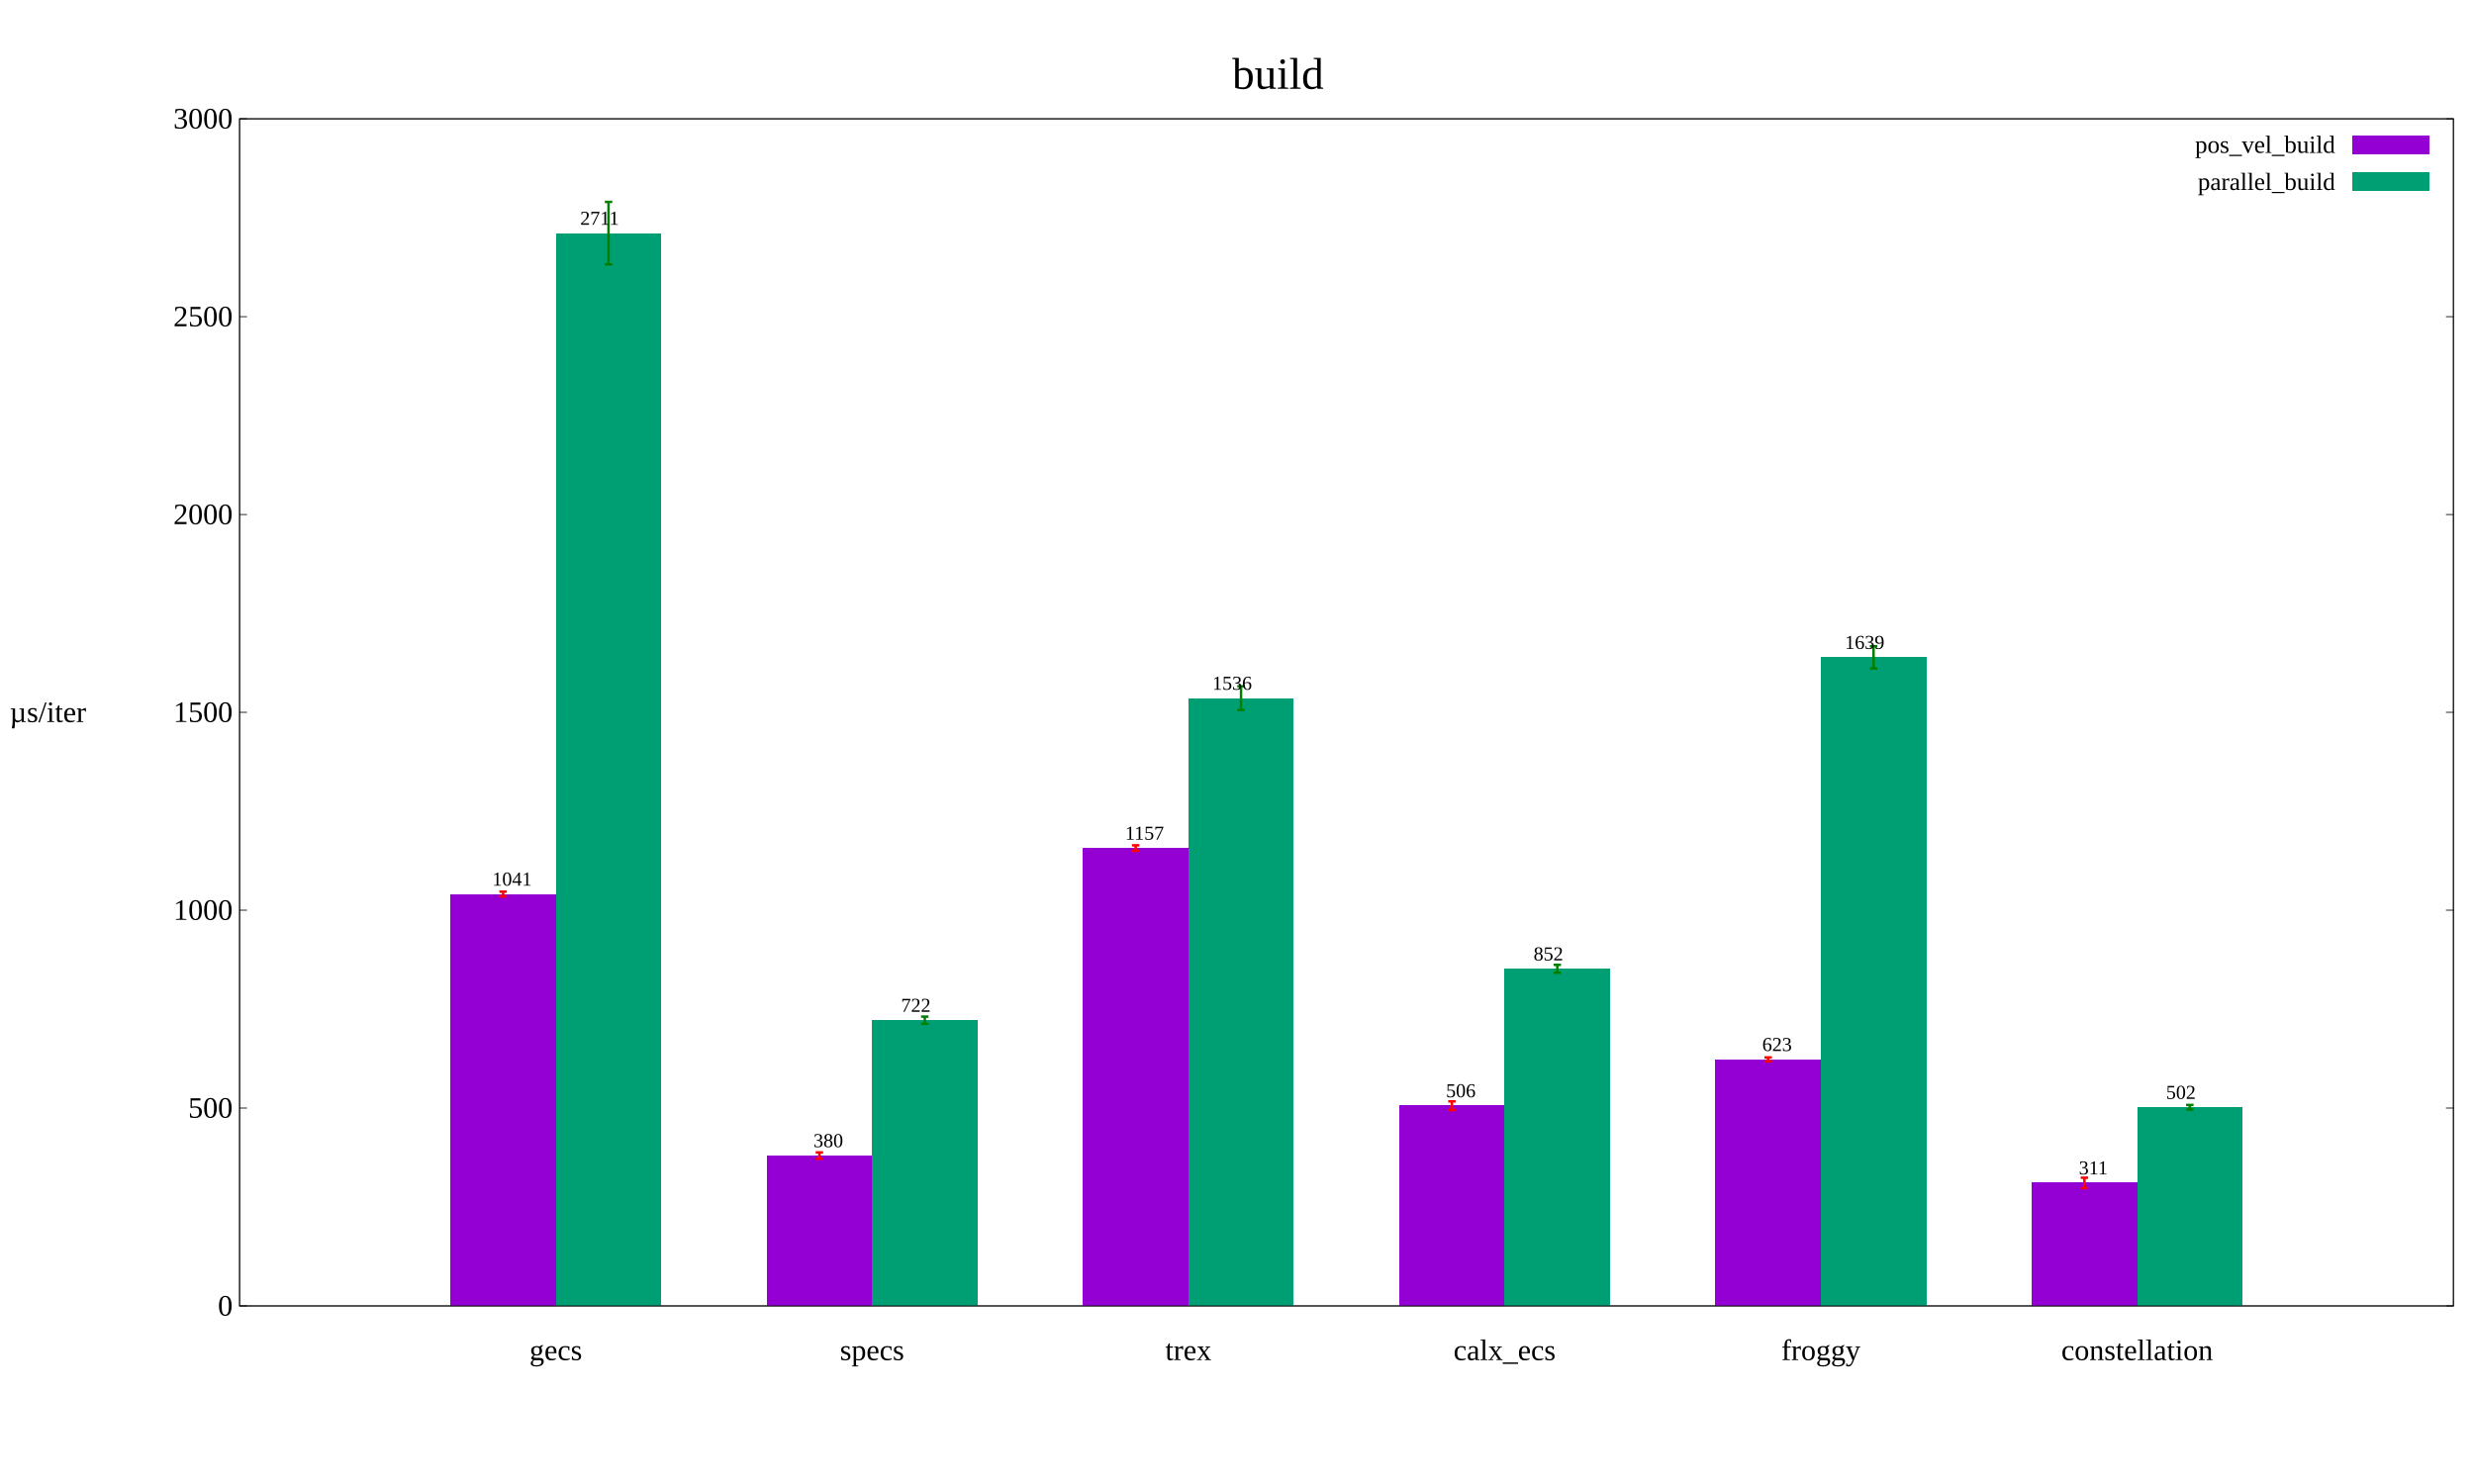
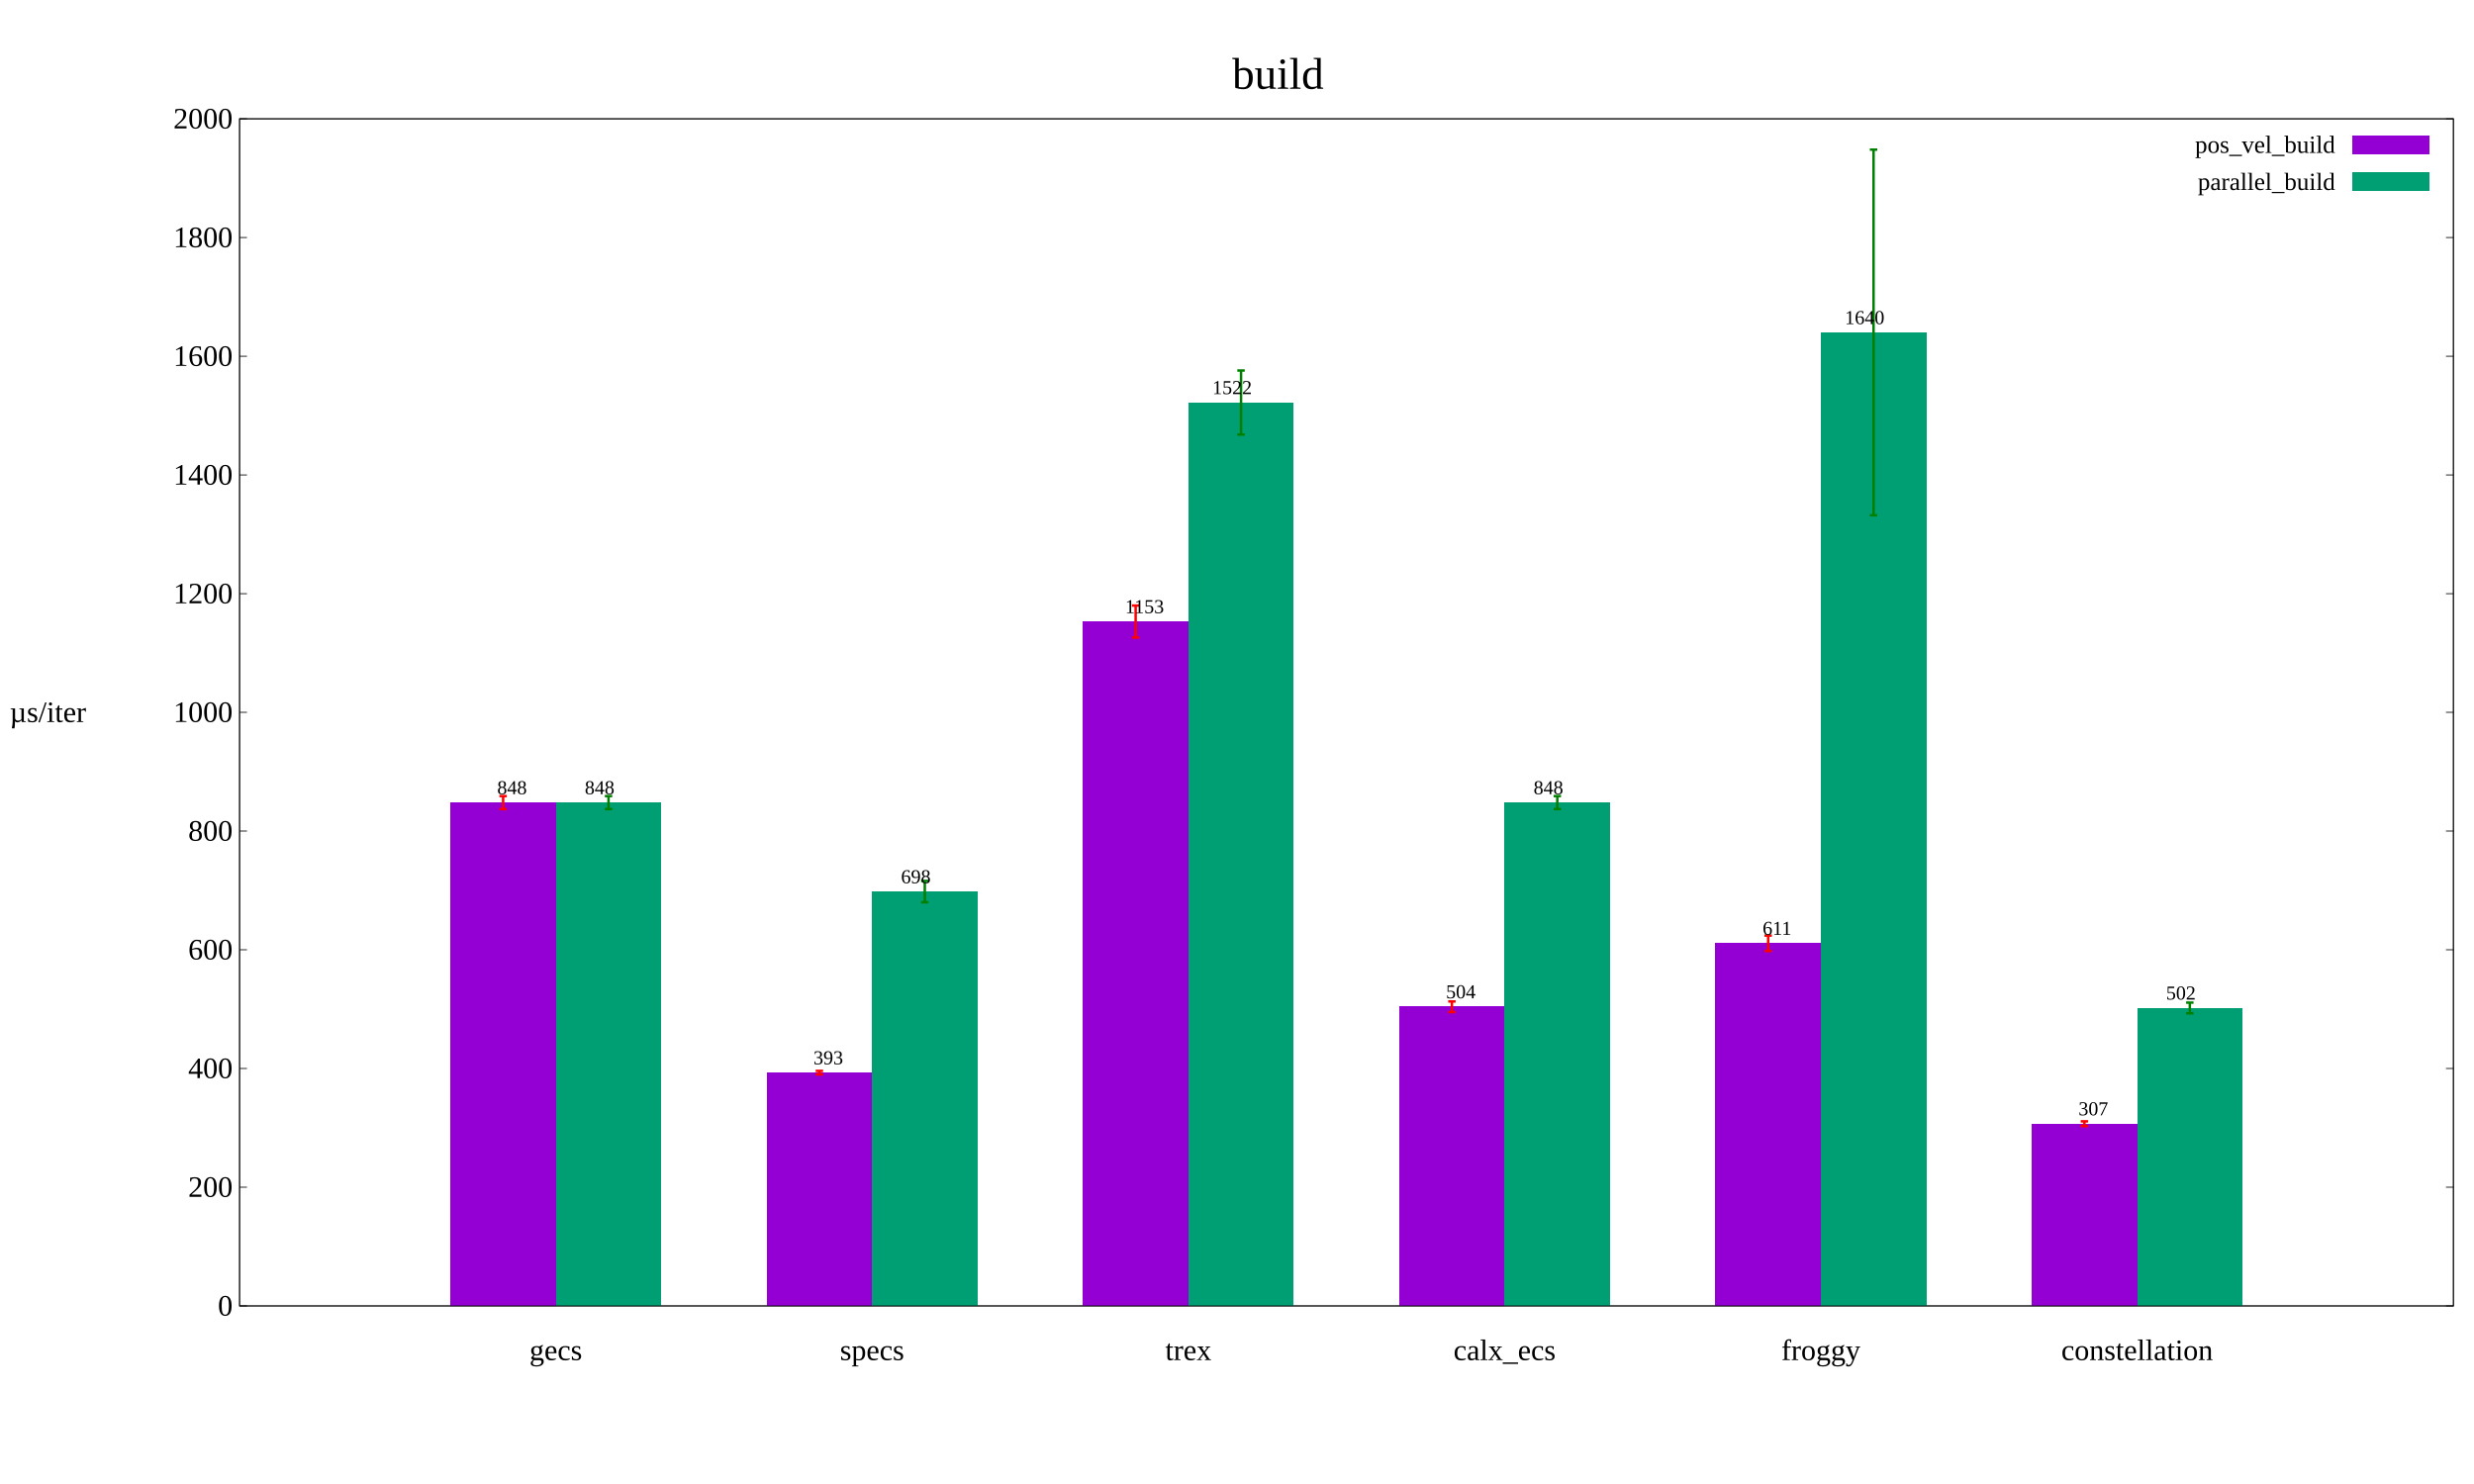
<svg xmlns="http://www.w3.org/2000/svg" xmlns:xlink="http://www.w3.org/1999/xlink" width="3000" height="1800" viewBox="0 0 3000 1800">
  <g id="gnuplot_canvas">
    <rect x="0" y="0" width="3000" height="1800" fill="none" />
    <defs>
      <circle id="gpDot" r="0.5" stroke-width="0.5" />
      <path id="gpPt0" stroke-width="0.222" stroke="currentColor" d="M-1,0 h2 M0,-1 v2" />
      <path id="gpPt1" stroke-width="0.222" stroke="currentColor" d="M-1,-1 L1,1 M1,-1 L-1,1" />
      <path id="gpPt2" stroke-width="0.222" stroke="currentColor" d="M-1,0 L1,0 M0,-1 L0,1 M-1,-1 L1,1 M-1,1 L1,-1" />
      <rect id="gpPt3" stroke-width="0.222" stroke="currentColor" x="-1" y="-1" width="2" height="2" />
      <rect id="gpPt4" stroke-width="0.222" stroke="currentColor" fill="currentColor" x="-1" y="-1" width="2" height="2" />
      <circle id="gpPt5" stroke-width="0.222" stroke="currentColor" cx="0" cy="0" r="1" />
      <use xlink:href="#gpPt5" id="gpPt6" fill="currentColor" stroke="none" />
      <path id="gpPt7" stroke-width="0.222" stroke="currentColor" d="M0,-1.33 L-1.33,0.67 L1.33,0.67 z" />
      <use xlink:href="#gpPt7" id="gpPt8" fill="currentColor" stroke="none" />
      <use xlink:href="#gpPt7" id="gpPt9" stroke="currentColor" transform="rotate(180)" />
      <use xlink:href="#gpPt9" id="gpPt10" fill="currentColor" stroke="none" />
      <use xlink:href="#gpPt3" id="gpPt11" stroke="currentColor" transform="rotate(45)" />
      <use xlink:href="#gpPt11" id="gpPt12" fill="currentColor" stroke="none" />
      <path id="gpPt13" stroke-width="0.222" stroke="currentColor" d="M0,1.330 L1.265,0.411 L0.782,-1.067 L-0.782,-1.076 L-1.265,0.411 z" />
      <use xlink:href="#gpPt13" id="gpPt14" fill="currentColor" stroke="none" />
      <filter id="textbox" filterUnits="objectBoundingBox" x="0" y="0" height="1" width="1">
        <feFlood flood-color="white" flood-opacity="1" result="bgnd" />
        <feComposite in="SourceGraphic" in2="bgnd" operator="atop" />
      </filter>
      <filter id="greybox" filterUnits="objectBoundingBox" x="0" y="0" height="1" width="1">
        <feFlood flood-color="lightgrey" flood-opacity="1" result="grey" />
        <feComposite in="SourceGraphic" in2="grey" operator="atop" />
      </filter>
    </defs>
    <g fill="none" color="white" stroke="currentColor" stroke-width="1.00" stroke-linecap="butt" stroke-linejoin="miter">
</g>
    <g fill="none" color="black" stroke="currentColor" stroke-width="1.00" stroke-linecap="butt" stroke-linejoin="miter">
      <path stroke="black" d="M290.5,1584.0 L299.5,1584.0 M2975.0,1584.0 L2966.0,1584.0  " />
      <g transform="translate(282.2,1595.7)" stroke="none" fill="black" font-family="./graph/fonts/OpenSans-Light.ttf" font-size="36.00" text-anchor="end">
        <text> 0</text>
      </g>
    </g>
    <g fill="none" color="black" stroke="currentColor" stroke-width="1.00" stroke-linecap="butt" stroke-linejoin="miter">
-       <path stroke="black" d="M290.5,1344.0 L299.5,1344.0 M2975.0,1344.0 L2966.0,1344.0  " />
-       <g transform="translate(282.2,1355.7)" stroke="none" fill="black" font-family="./graph/fonts/OpenSans-Light.ttf" font-size="36.00" text-anchor="end">
-         <text> 500</text>
-       </g>
-     </g>
-     <g fill="none" color="black" stroke="currentColor" stroke-width="1.00" stroke-linecap="butt" stroke-linejoin="miter">
-       <path stroke="black" d="M290.5,1104.0 L299.5,1104.0 M2975.0,1104.0 L2966.0,1104.0  " />
-       <g transform="translate(282.2,1115.7)" stroke="none" fill="black" font-family="./graph/fonts/OpenSans-Light.ttf" font-size="36.00" text-anchor="end">
-         <text> 1000</text>
+       <path stroke="black" d="M290.5,1440.0 L299.5,1440.0 M2975.0,1440.0 L2966.0,1440.0  " />
+       <g transform="translate(282.2,1451.7)" stroke="none" fill="black" font-family="./graph/fonts/OpenSans-Light.ttf" font-size="36.00" text-anchor="end">
+         <text> 200</text>
+       </g>
+     </g>
+     <g fill="none" color="black" stroke="currentColor" stroke-width="1.00" stroke-linecap="butt" stroke-linejoin="miter">
+       <path stroke="black" d="M290.5,1296.0 L299.5,1296.0 M2975.0,1296.0 L2966.0,1296.0  " />
+       <g transform="translate(282.2,1307.7)" stroke="none" fill="black" font-family="./graph/fonts/OpenSans-Light.ttf" font-size="36.00" text-anchor="end">
+         <text> 400</text>
+       </g>
+     </g>
+     <g fill="none" color="black" stroke="currentColor" stroke-width="1.00" stroke-linecap="butt" stroke-linejoin="miter">
+       <path stroke="black" d="M290.5,1152.0 L299.5,1152.0 M2975.0,1152.0 L2966.0,1152.0  " />
+       <g transform="translate(282.2,1163.7)" stroke="none" fill="black" font-family="./graph/fonts/OpenSans-Light.ttf" font-size="36.00" text-anchor="end">
+         <text> 600</text>
+       </g>
+     </g>
+     <g fill="none" color="black" stroke="currentColor" stroke-width="1.00" stroke-linecap="butt" stroke-linejoin="miter">
+       <path stroke="black" d="M290.5,1008.0 L299.5,1008.0 M2975.0,1008.0 L2966.0,1008.0  " />
+       <g transform="translate(282.2,1019.7)" stroke="none" fill="black" font-family="./graph/fonts/OpenSans-Light.ttf" font-size="36.00" text-anchor="end">
+         <text> 800</text>
      </g>
    </g>
    <g fill="none" color="black" stroke="currentColor" stroke-width="1.00" stroke-linecap="butt" stroke-linejoin="miter">
      <path stroke="black" d="M290.5,864.0 L299.5,864.0 M2975.0,864.0 L2966.0,864.0  " />
      <g transform="translate(282.2,875.7)" stroke="none" fill="black" font-family="./graph/fonts/OpenSans-Light.ttf" font-size="36.00" text-anchor="end">
-         <text> 1500</text>
-       </g>
-     </g>
-     <g fill="none" color="black" stroke="currentColor" stroke-width="1.00" stroke-linecap="butt" stroke-linejoin="miter">
-       <path stroke="black" d="M290.5,624.1 L299.5,624.1 M2975.0,624.1 L2966.0,624.1  " />
-       <g transform="translate(282.2,635.8)" stroke="none" fill="black" font-family="./graph/fonts/OpenSans-Light.ttf" font-size="36.00" text-anchor="end">
-         <text> 2000</text>
-       </g>
-     </g>
-     <g fill="none" color="black" stroke="currentColor" stroke-width="1.00" stroke-linecap="butt" stroke-linejoin="miter">
-       <path stroke="black" d="M290.5,384.1 L299.5,384.1 M2975.0,384.1 L2966.0,384.1  " />
-       <g transform="translate(282.2,395.8)" stroke="none" fill="black" font-family="./graph/fonts/OpenSans-Light.ttf" font-size="36.00" text-anchor="end">
-         <text> 2500</text>
+         <text> 1000</text>
+       </g>
+     </g>
+     <g fill="none" color="black" stroke="currentColor" stroke-width="1.00" stroke-linecap="butt" stroke-linejoin="miter">
+       <path stroke="black" d="M290.5,720.1 L299.5,720.1 M2975.0,720.1 L2966.0,720.1  " />
+       <g transform="translate(282.2,731.8)" stroke="none" fill="black" font-family="./graph/fonts/OpenSans-Light.ttf" font-size="36.00" text-anchor="end">
+         <text> 1200</text>
+       </g>
+     </g>
+     <g fill="none" color="black" stroke="currentColor" stroke-width="1.00" stroke-linecap="butt" stroke-linejoin="miter">
+       <path stroke="black" d="M290.5,576.1 L299.5,576.1 M2975.0,576.1 L2966.0,576.1  " />
+       <g transform="translate(282.2,587.8)" stroke="none" fill="black" font-family="./graph/fonts/OpenSans-Light.ttf" font-size="36.00" text-anchor="end">
+         <text> 1400</text>
+       </g>
+     </g>
+     <g fill="none" color="black" stroke="currentColor" stroke-width="1.00" stroke-linecap="butt" stroke-linejoin="miter">
+       <path stroke="black" d="M290.5,432.1 L299.5,432.1 M2975.0,432.1 L2966.0,432.1  " />
+       <g transform="translate(282.2,443.8)" stroke="none" fill="black" font-family="./graph/fonts/OpenSans-Light.ttf" font-size="36.00" text-anchor="end">
+         <text> 1600</text>
+       </g>
+     </g>
+     <g fill="none" color="black" stroke="currentColor" stroke-width="1.00" stroke-linecap="butt" stroke-linejoin="miter">
+       <path stroke="black" d="M290.5,288.1 L299.5,288.1 M2975.0,288.1 L2966.0,288.1  " />
+       <g transform="translate(282.2,299.8)" stroke="none" fill="black" font-family="./graph/fonts/OpenSans-Light.ttf" font-size="36.00" text-anchor="end">
+         <text> 1800</text>
      </g>
    </g>
    <g fill="none" color="black" stroke="currentColor" stroke-width="1.00" stroke-linecap="butt" stroke-linejoin="miter">
      <path stroke="black" d="M290.5,144.1 L299.5,144.1 M2975.0,144.1 L2966.0,144.1  " />
      <g transform="translate(282.2,155.8)" stroke="none" fill="black" font-family="./graph/fonts/OpenSans-Light.ttf" font-size="36.00" text-anchor="end">
-         <text> 3000</text>
+         <text> 2000</text>
      </g>
    </g>
    <g fill="none" color="black" stroke="currentColor" stroke-width="1.00" stroke-linecap="butt" stroke-linejoin="miter">
      <path stroke="black" d="M674.0,1584.0 M674.0,144.1  " />
      <g transform="translate(674.0,1649.7)" stroke="none" fill="black" font-family="./graph/fonts/OpenSans-Light.ttf" font-size="36.00" text-anchor="middle">
        <text>gecs</text>
      </g>
    </g>
    <g fill="none" color="black" stroke="currentColor" stroke-width="1.00" stroke-linecap="butt" stroke-linejoin="miter">
      <path stroke="black" d="M1057.5,1584.0 M1057.5,144.1  " />
      <g transform="translate(1057.5,1649.7)" stroke="none" fill="black" font-family="./graph/fonts/OpenSans-Light.ttf" font-size="36.00" text-anchor="middle">
        <text>specs</text>
      </g>
    </g>
    <g fill="none" color="black" stroke="currentColor" stroke-width="1.00" stroke-linecap="butt" stroke-linejoin="miter">
      <path stroke="black" d="M1441.0,1584.0 M1441.0,144.1  " />
      <g transform="translate(1441.0,1649.7)" stroke="none" fill="black" font-family="./graph/fonts/OpenSans-Light.ttf" font-size="36.00" text-anchor="middle">
        <text>trex</text>
      </g>
    </g>
    <g fill="none" color="black" stroke="currentColor" stroke-width="1.00" stroke-linecap="butt" stroke-linejoin="miter">
      <path stroke="black" d="M1824.5,1584.0 M1824.5,144.1  " />
      <g transform="translate(1824.5,1649.7)" stroke="none" fill="black" font-family="./graph/fonts/OpenSans-Light.ttf" font-size="36.00" text-anchor="middle">
        <text>calx_ecs</text>
      </g>
    </g>
    <g fill="none" color="black" stroke="currentColor" stroke-width="1.00" stroke-linecap="butt" stroke-linejoin="miter">
      <path stroke="black" d="M2208.0,1584.0 M2208.0,144.1  " />
      <g transform="translate(2208.0,1649.7)" stroke="none" fill="black" font-family="./graph/fonts/OpenSans-Light.ttf" font-size="36.00" text-anchor="middle">
        <text>froggy</text>
      </g>
    </g>
    <g fill="none" color="black" stroke="currentColor" stroke-width="1.00" stroke-linecap="butt" stroke-linejoin="miter">
      <path stroke="black" d="M2591.5,1584.0 M2591.5,144.1  " />
      <g transform="translate(2591.5,1649.7)" stroke="none" fill="black" font-family="./graph/fonts/OpenSans-Light.ttf" font-size="36.00" text-anchor="middle">
        <text>constellation</text>
      </g>
    </g>
    <g fill="none" color="black" stroke="currentColor" stroke-width="1.00" stroke-linecap="butt" stroke-linejoin="miter">
</g>
    <g fill="none" color="black" stroke="currentColor" stroke-width="1.00" stroke-linecap="butt" stroke-linejoin="miter">
      <path stroke="black" d="M290.5,144.1 L290.5,1584.0 L2975.0,1584.0 L2975.0,144.1 L290.5,144.1 Z  " />
    </g>
    <g fill="none" color="black" stroke="currentColor" stroke-width="1.00" stroke-linecap="butt" stroke-linejoin="miter">
      <g transform="translate(58.1,875.8)" stroke="none" fill="black" font-family="./graph/fonts/OpenSans-Light.ttf" font-size="36.00" text-anchor="middle">
        <text>µs/iter</text>
      </g>
    </g>
    <g fill="none" color="black" stroke="currentColor" stroke-width="1.00" stroke-linecap="butt" stroke-linejoin="miter">
      <g transform="translate(1549.7,107.7)" stroke="none" fill="black" font-family="./graph/fonts/OpenSans-Light.ttf" font-size="54.00" text-anchor="middle">
        <text>build</text>
      </g>
    </g>
    <g id="gnuplot_plot_1">
      <g fill="none" color="black" stroke="currentColor" stroke-width="1.00" stroke-linecap="butt" stroke-linejoin="miter">
        <g transform="translate(2831.7,185.4)" stroke="none" fill="black" font-family="./graph/fonts/OpenSans-Light.ttf" font-size="30.00" text-anchor="end">
          <text>pos_vel_build</text>
        </g>
      </g>
      <g fill="none" color="black" stroke="currentColor" stroke-width="1.00" stroke-linecap="butt" stroke-linejoin="miter">
        <g stroke="none" shape-rendering="crispEdges">
          <polygon fill="rgb(148,   0, 211)" points="2852.7,186.8 2945.7,186.8 2945.7,164.3 2852.7,164.3 " />
-           <polygon fill="rgb(148,   0, 211)" points="546.2,1584.0 674.1,1584.0 674.1,1084.3 546.2,1084.3 " />
-           <polygon fill="rgb(148,   0, 211)" points="929.7,1584.0 1057.6,1584.0 1057.6,1401.5 929.7,1401.5 " />
-           <polygon fill="rgb(148,   0, 211)" points="1313.2,1584.0 1441.1,1584.0 1441.1,1028.6 1313.2,1028.6 " />
-           <polygon fill="rgb(148,   0, 211)" points="1696.7,1584.0 1824.6,1584.0 1824.6,1341.0 1696.7,1341.0 " />
-           <polygon fill="rgb(148,   0, 211)" points="2080.2,1584.0 2208.1,1584.0 2208.1,1284.9 2080.2,1284.9 " />
-           <polygon fill="rgb(148,   0, 211)" points="2463.7,1584.0 2591.6,1584.0 2591.6,1434.6 2463.7,1434.6 " />
+           <polygon fill="rgb(148,   0, 211)" points="546.2,1584.0 674.1,1584.0 674.1,973.4 546.2,973.4 " />
+           <polygon fill="rgb(148,   0, 211)" points="929.7,1584.0 1057.6,1584.0 1057.6,1301.0 929.7,1301.0 " />
+           <polygon fill="rgb(148,   0, 211)" points="1313.2,1584.0 1441.1,1584.0 1441.1,753.8 1313.2,753.8 " />
+           <polygon fill="rgb(148,   0, 211)" points="1696.7,1584.0 1824.6,1584.0 1824.6,1221.0 1696.7,1221.0 " />
+           <polygon fill="rgb(148,   0, 211)" points="2080.2,1584.0 2208.1,1584.0 2208.1,1144.0 2080.2,1144.0 " />
+           <polygon fill="rgb(148,   0, 211)" points="2463.7,1584.0 2591.6,1584.0 2591.6,1362.9 2463.7,1362.9 " />
        </g>
      </g>
      <g fill="none" color="black" stroke="rgb(148,   0, 211)" stroke-width="3.00" stroke-linecap="butt" stroke-linejoin="miter">
</g>
      <g fill="none" color="red" stroke="currentColor" stroke-width="3.00" stroke-linecap="butt" stroke-linejoin="miter">
-         <path d="M610.1,1087.2 L610.1,1081.5 M605.6,1087.2 L614.6,1087.2 M605.6,1081.5 L614.6,1081.5 M993.6,1405.5 L993.6,1397.8   M989.1,1405.5 L998.1,1405.5 M989.1,1397.8 L998.1,1397.8 M1377.1,1032.0 L1377.1,1025.3 M1372.6,1032.0 L1381.6,1032.0   M1372.6,1025.3 L1381.6,1025.3 M1760.6,1346.4 L1760.6,1335.9 M1756.1,1346.4 L1765.1,1346.4 M1756.1,1335.9 L1765.1,1335.9   M2144.1,1287.4 L2144.1,1282.6 M2139.6,1287.4 L2148.6,1287.4 M2139.6,1282.6 L2148.6,1282.6 M2527.6,1441.0 L2527.6,1428.5   M2523.1,1441.0 L2532.1,1441.0 M2523.1,1428.5 L2532.1,1428.5  " />
+         <path d="M610.1,981.4 L610.1,965.6 M605.6,981.4 L614.6,981.4 M605.6,965.6 L614.6,965.6 M993.6,1303.2 L993.6,1298.9   M989.1,1303.2 L998.1,1303.2 M989.1,1298.9 L998.1,1298.9 M1377.1,773.3 L1377.1,734.5 M1372.6,773.3 L1381.6,773.3   M1372.6,734.5 L1381.6,734.5 M1760.6,1227.6 L1760.6,1214.7 M1756.1,1227.6 L1765.1,1227.6 M1756.1,1214.7 L1765.1,1214.7   M2144.1,1153.5 L2144.1,1134.8 M2139.6,1153.5 L2148.6,1153.5 M2139.6,1134.8 L2148.6,1134.8 M2527.6,1365.9 L2527.6,1360.1   M2523.1,1365.9 L2532.1,1365.9 M2523.1,1360.1 L2532.1,1360.1  " />
      </g>
      <g fill="none" color="red" stroke="currentColor" stroke-width="1.00" stroke-linecap="butt" stroke-linejoin="miter">
</g>
      <g fill="none" color="black" stroke="currentColor" stroke-width="1.00" stroke-linecap="butt" stroke-linejoin="miter">
</g>
    </g>
    <g id="gnuplot_plot_2">
      <g fill="none" color="black" stroke="currentColor" stroke-width="1.00" stroke-linecap="butt" stroke-linejoin="miter">
        <g transform="translate(2831.7,230.4)" stroke="none" fill="black" font-family="./graph/fonts/OpenSans-Light.ttf" font-size="30.00" text-anchor="end">
          <text>parallel_build</text>
        </g>
      </g>
      <g fill="none" color="black" stroke="currentColor" stroke-width="1.00" stroke-linecap="butt" stroke-linejoin="miter">
        <g stroke="none" shape-rendering="crispEdges">
          <polygon fill="rgb(  0, 158, 115)" points="2852.7,231.8 2945.7,231.8 2945.7,209.3 2852.7,209.3 " />
-           <polygon fill="rgb(  0, 158, 115)" points="674.0,1584.0 801.9,1584.0 801.9,282.7 674.0,282.7 " />
-           <polygon fill="rgb(  0, 158, 115)" points="1057.5,1584.0 1185.4,1584.0 1185.4,1237.4 1057.5,1237.4 " />
-           <polygon fill="rgb(  0, 158, 115)" points="1441.0,1584.0 1568.9,1584.0 1568.9,846.7 1441.0,846.7 " />
-           <polygon fill="rgb(  0, 158, 115)" points="1824.5,1584.0 1952.4,1584.0 1952.4,1175.0 1824.5,1175.0 " />
-           <polygon fill="rgb(  0, 158, 115)" points="2208.0,1584.0 2335.9,1584.0 2335.9,797.2 2208.0,797.2 " />
-           <polygon fill="rgb(  0, 158, 115)" points="2591.5,1584.0 2719.4,1584.0 2719.4,1343.0 2591.5,1343.0 " />
+           <polygon fill="rgb(  0, 158, 115)" points="674.0,1584.0 801.9,1584.0 801.9,973.4 674.0,973.4 " />
+           <polygon fill="rgb(  0, 158, 115)" points="1057.5,1584.0 1185.4,1584.0 1185.4,1081.4 1057.5,1081.4 " />
+           <polygon fill="rgb(  0, 158, 115)" points="1441.0,1584.0 1568.9,1584.0 1568.9,488.1 1441.0,488.1 " />
+           <polygon fill="rgb(  0, 158, 115)" points="1824.5,1584.0 1952.4,1584.0 1952.4,973.4 1824.5,973.4 " />
+           <polygon fill="rgb(  0, 158, 115)" points="2208.0,1584.0 2335.9,1584.0 2335.9,403.2 2208.0,403.2 " />
+           <polygon fill="rgb(  0, 158, 115)" points="2591.5,1584.0 2719.4,1584.0 2719.4,1222.5 2591.5,1222.5 " />
        </g>
      </g>
      <g fill="none" color="black" stroke="rgb(  0, 158, 115)" stroke-width="3.00" stroke-linecap="butt" stroke-linejoin="miter">
</g>
      <g fill="none" color="green" stroke="currentColor" stroke-width="3.00" stroke-linecap="butt" stroke-linejoin="miter">
-         <path d="M737.9,320.7 L737.9,244.9 M733.4,320.7 L742.4,320.7 M733.4,244.9 L742.4,244.9 M1121.4,1241.8 L1121.4,1233.1   M1116.9,1241.8 L1125.9,1241.8 M1116.9,1233.1 L1125.9,1233.1 M1504.9,861.2 L1504.9,832.4 M1500.4,861.2 L1509.4,861.2   M1500.4,832.4 L1509.4,832.4 M1888.4,1179.9 L1888.4,1170.3 M1883.9,1179.9 L1892.9,1179.9 M1883.9,1170.3 L1892.9,1170.3   M2271.9,810.8 L2271.9,783.9 M2267.4,810.8 L2276.4,810.8 M2267.4,783.9 L2276.4,783.9 M2655.4,1345.9 L2655.4,1340.2   M2650.9,1345.9 L2659.9,1345.9 M2650.9,1340.2 L2659.9,1340.2  " />
+         <path d="M737.9,981.4 L737.9,965.6 M733.4,981.4 L742.4,981.4 M733.4,965.6 L742.4,965.6 M1121.4,1094.4 L1121.4,1068.5   M1116.9,1094.4 L1125.9,1094.4 M1116.9,1068.5 L1125.9,1068.5 M1504.9,527.1 L1504.9,449.4 M1500.4,527.1 L1509.4,527.1   M1500.4,449.4 L1509.4,449.4 M1888.4,981.4 L1888.4,965.6 M1883.9,981.4 L1892.9,981.4 M1883.9,965.6 L1892.9,965.6   M2271.9,625.0 L2271.9,181.5 M2267.4,625.0 L2276.4,625.0 M2267.4,181.5 L2276.4,181.5 M2655.4,1229.1 L2655.4,1216.1   M2650.9,1229.1 L2659.9,1229.1 M2650.9,1216.1 L2659.9,1216.1  " />
      </g>
      <g fill="none" color="green" stroke="currentColor" stroke-width="1.00" stroke-linecap="butt" stroke-linejoin="miter">
</g>
      <g fill="none" color="black" stroke="currentColor" stroke-width="1.00" stroke-linecap="butt" stroke-linejoin="miter">
</g>
    </g>
    <g id="gnuplot_plot_3">
      <g fill="none" color="black" stroke="currentColor" stroke-width="1.00" stroke-linecap="butt" stroke-linejoin="miter">
        <g transform="translate(2831.7,275.4)" stroke="none" fill="black" font-family="./graph/fonts/OpenSans-Light.ttf" font-size="30.00" text-anchor="end">
          <text> </text>
        </g>
      </g>
      <g fill="none" color="black" stroke="currentColor" stroke-width="1.00" stroke-linecap="butt" stroke-linejoin="miter">
-         <g transform="translate(620.9,1074.2)" stroke="none" fill="black" font-family="./graph/fonts/OpenSans-Bold.ttf" font-size="24.00" text-anchor="middle">
-           <text>1041</text>
-         </g>
-         <g transform="translate(1004.4,1391.4)" stroke="none" fill="black" font-family="./graph/fonts/OpenSans-Bold.ttf" font-size="24.00" text-anchor="middle">
-           <text>380</text>
-         </g>
-         <g transform="translate(1387.9,1018.5)" stroke="none" fill="black" font-family="./graph/fonts/OpenSans-Bold.ttf" font-size="24.00" text-anchor="middle">
-           <text>1157</text>
-         </g>
-         <g transform="translate(1771.4,1330.9)" stroke="none" fill="black" font-family="./graph/fonts/OpenSans-Bold.ttf" font-size="24.00" text-anchor="middle">
-           <text>506</text>
-         </g>
-         <g transform="translate(2154.9,1274.8)" stroke="none" fill="black" font-family="./graph/fonts/OpenSans-Bold.ttf" font-size="24.00" text-anchor="middle">
-           <text>623</text>
-         </g>
-         <g transform="translate(2538.4,1424.5)" stroke="none" fill="black" font-family="./graph/fonts/OpenSans-Bold.ttf" font-size="24.00" text-anchor="middle">
-           <text>311</text>
+         <g transform="translate(620.9,963.3)" stroke="none" fill="black" font-family="./graph/fonts/OpenSans-Bold.ttf" font-size="24.00" text-anchor="middle">
+           <text>848</text>
+         </g>
+         <g transform="translate(1004.4,1290.9)" stroke="none" fill="black" font-family="./graph/fonts/OpenSans-Bold.ttf" font-size="24.00" text-anchor="middle">
+           <text>393</text>
+         </g>
+         <g transform="translate(1387.9,743.7)" stroke="none" fill="black" font-family="./graph/fonts/OpenSans-Bold.ttf" font-size="24.00" text-anchor="middle">
+           <text>1153</text>
+         </g>
+         <g transform="translate(1771.4,1210.9)" stroke="none" fill="black" font-family="./graph/fonts/OpenSans-Bold.ttf" font-size="24.00" text-anchor="middle">
+           <text>504</text>
+         </g>
+         <g transform="translate(2154.9,1133.9)" stroke="none" fill="black" font-family="./graph/fonts/OpenSans-Bold.ttf" font-size="24.00" text-anchor="middle">
+           <text>611</text>
+         </g>
+         <g transform="translate(2538.4,1352.8)" stroke="none" fill="black" font-family="./graph/fonts/OpenSans-Bold.ttf" font-size="24.00" text-anchor="middle">
+           <text>307</text>
        </g>
      </g>
    </g>
    <g id="gnuplot_plot_4">
      <g fill="none" color="black" stroke="currentColor" stroke-width="1.00" stroke-linecap="butt" stroke-linejoin="miter">
        <g transform="translate(2831.7,320.4)" stroke="none" fill="black" font-family="./graph/fonts/OpenSans-Light.ttf" font-size="30.00" text-anchor="end">
          <text> </text>
        </g>
      </g>
      <g fill="none" color="black" stroke="currentColor" stroke-width="1.00" stroke-linecap="butt" stroke-linejoin="miter">
-         <g transform="translate(727.1,272.6)" stroke="none" fill="black" font-family="./graph/fonts/OpenSans-Bold.ttf" font-size="24.00" text-anchor="middle">
-           <text>2711</text>
-         </g>
-         <g transform="translate(1110.6,1227.3)" stroke="none" fill="black" font-family="./graph/fonts/OpenSans-Bold.ttf" font-size="24.00" text-anchor="middle">
-           <text>722</text>
-         </g>
-         <g transform="translate(1494.1,836.6)" stroke="none" fill="black" font-family="./graph/fonts/OpenSans-Bold.ttf" font-size="24.00" text-anchor="middle">
-           <text>1536</text>
-         </g>
-         <g transform="translate(1877.6,1164.9)" stroke="none" fill="black" font-family="./graph/fonts/OpenSans-Bold.ttf" font-size="24.00" text-anchor="middle">
-           <text>852</text>
-         </g>
-         <g transform="translate(2261.1,787.1)" stroke="none" fill="black" font-family="./graph/fonts/OpenSans-Bold.ttf" font-size="24.00" text-anchor="middle">
-           <text>1639</text>
-         </g>
-         <g transform="translate(2644.6,1332.9)" stroke="none" fill="black" font-family="./graph/fonts/OpenSans-Bold.ttf" font-size="24.00" text-anchor="middle">
+         <g transform="translate(727.1,963.3)" stroke="none" fill="black" font-family="./graph/fonts/OpenSans-Bold.ttf" font-size="24.00" text-anchor="middle">
+           <text>848</text>
+         </g>
+         <g transform="translate(1110.6,1071.3)" stroke="none" fill="black" font-family="./graph/fonts/OpenSans-Bold.ttf" font-size="24.00" text-anchor="middle">
+           <text>698</text>
+         </g>
+         <g transform="translate(1494.1,478.0)" stroke="none" fill="black" font-family="./graph/fonts/OpenSans-Bold.ttf" font-size="24.00" text-anchor="middle">
+           <text>1522</text>
+         </g>
+         <g transform="translate(1877.6,963.3)" stroke="none" fill="black" font-family="./graph/fonts/OpenSans-Bold.ttf" font-size="24.00" text-anchor="middle">
+           <text>848</text>
+         </g>
+         <g transform="translate(2261.1,393.1)" stroke="none" fill="black" font-family="./graph/fonts/OpenSans-Bold.ttf" font-size="24.00" text-anchor="middle">
+           <text>1640</text>
+         </g>
+         <g transform="translate(2644.6,1212.4)" stroke="none" fill="black" font-family="./graph/fonts/OpenSans-Bold.ttf" font-size="24.00" text-anchor="middle">
          <text>502</text>
        </g>
      </g>
    </g>
    <g fill="none" color="white" stroke="black" stroke-width="2.00" stroke-linecap="butt" stroke-linejoin="miter">
</g>
    <g fill="none" color="black" stroke="currentColor" stroke-width="2.00" stroke-linecap="butt" stroke-linejoin="miter">
</g>
    <g fill="none" color="black" stroke="black" stroke-width="1.00" stroke-linecap="butt" stroke-linejoin="miter">
</g>
    <g fill="none" color="black" stroke="currentColor" stroke-width="1.00" stroke-linecap="butt" stroke-linejoin="miter">
      <path stroke="black" d="M290.5,144.1 L290.5,1584.0 L2975.0,1584.0 L2975.0,144.1 L290.5,144.1 Z  " />
    </g>
    <g fill="none" color="black" stroke="currentColor" stroke-width="1.00" stroke-linecap="butt" stroke-linejoin="miter">
</g>
  </g>
</svg>
